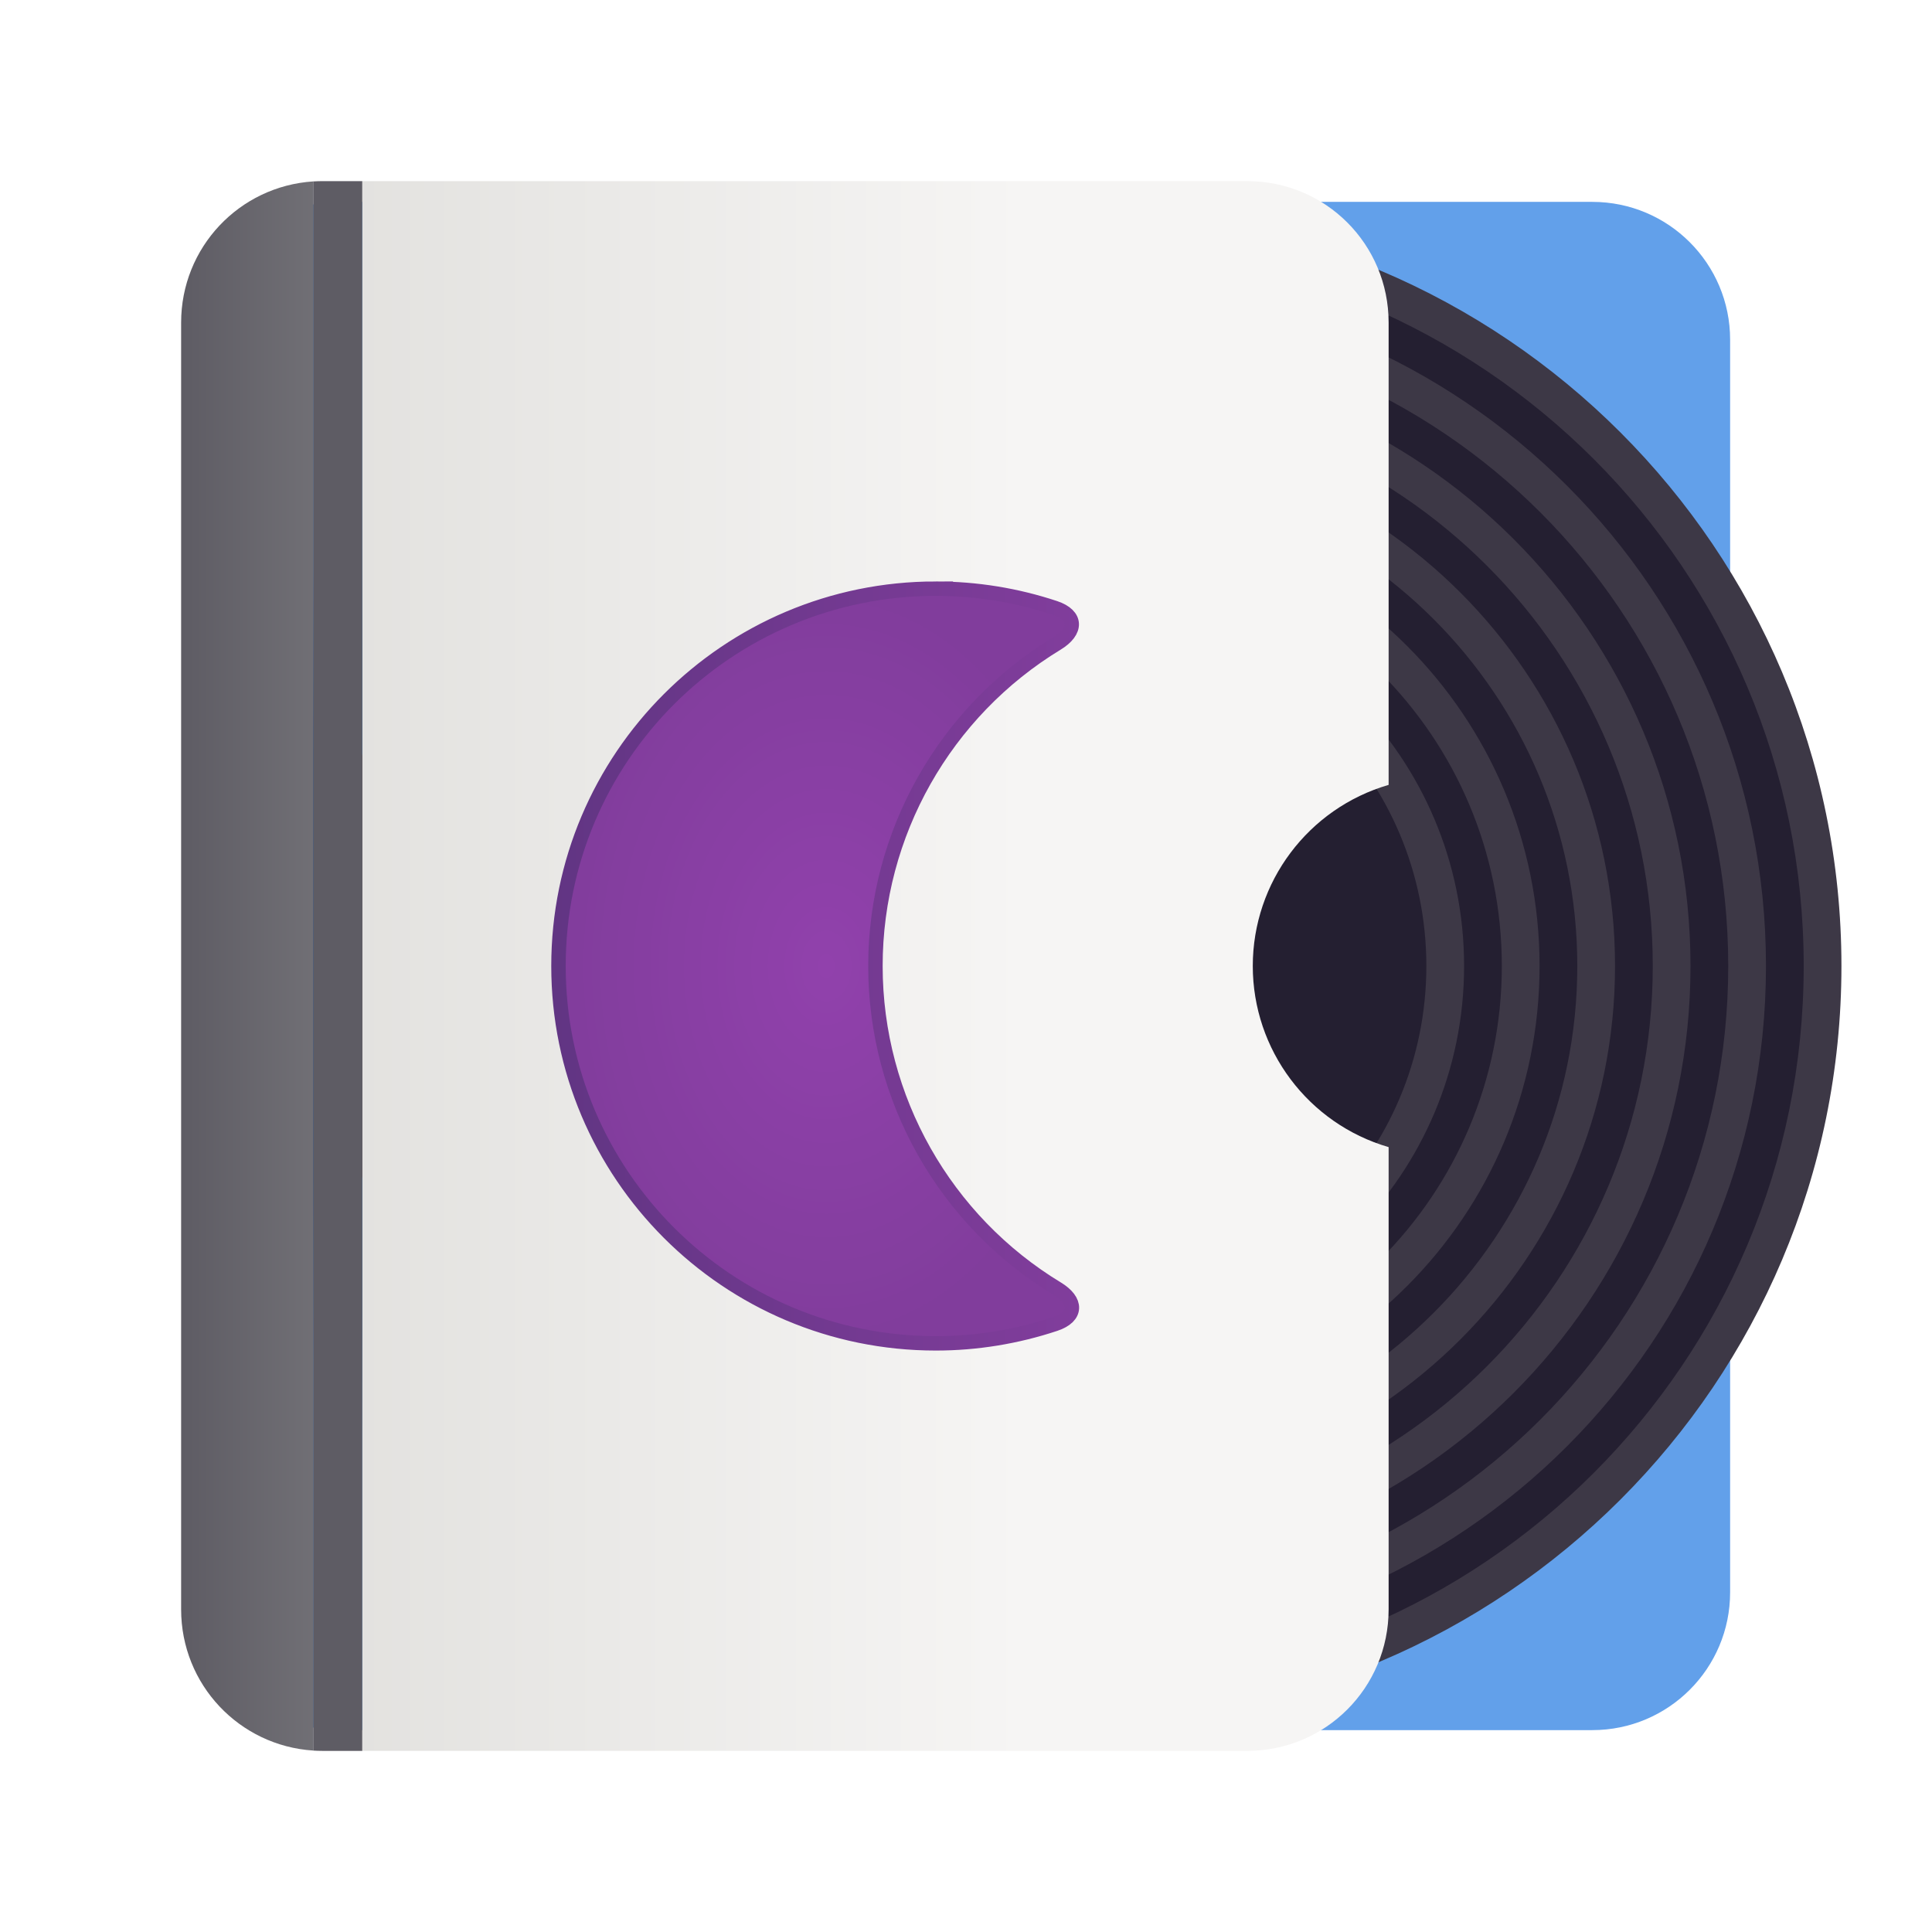
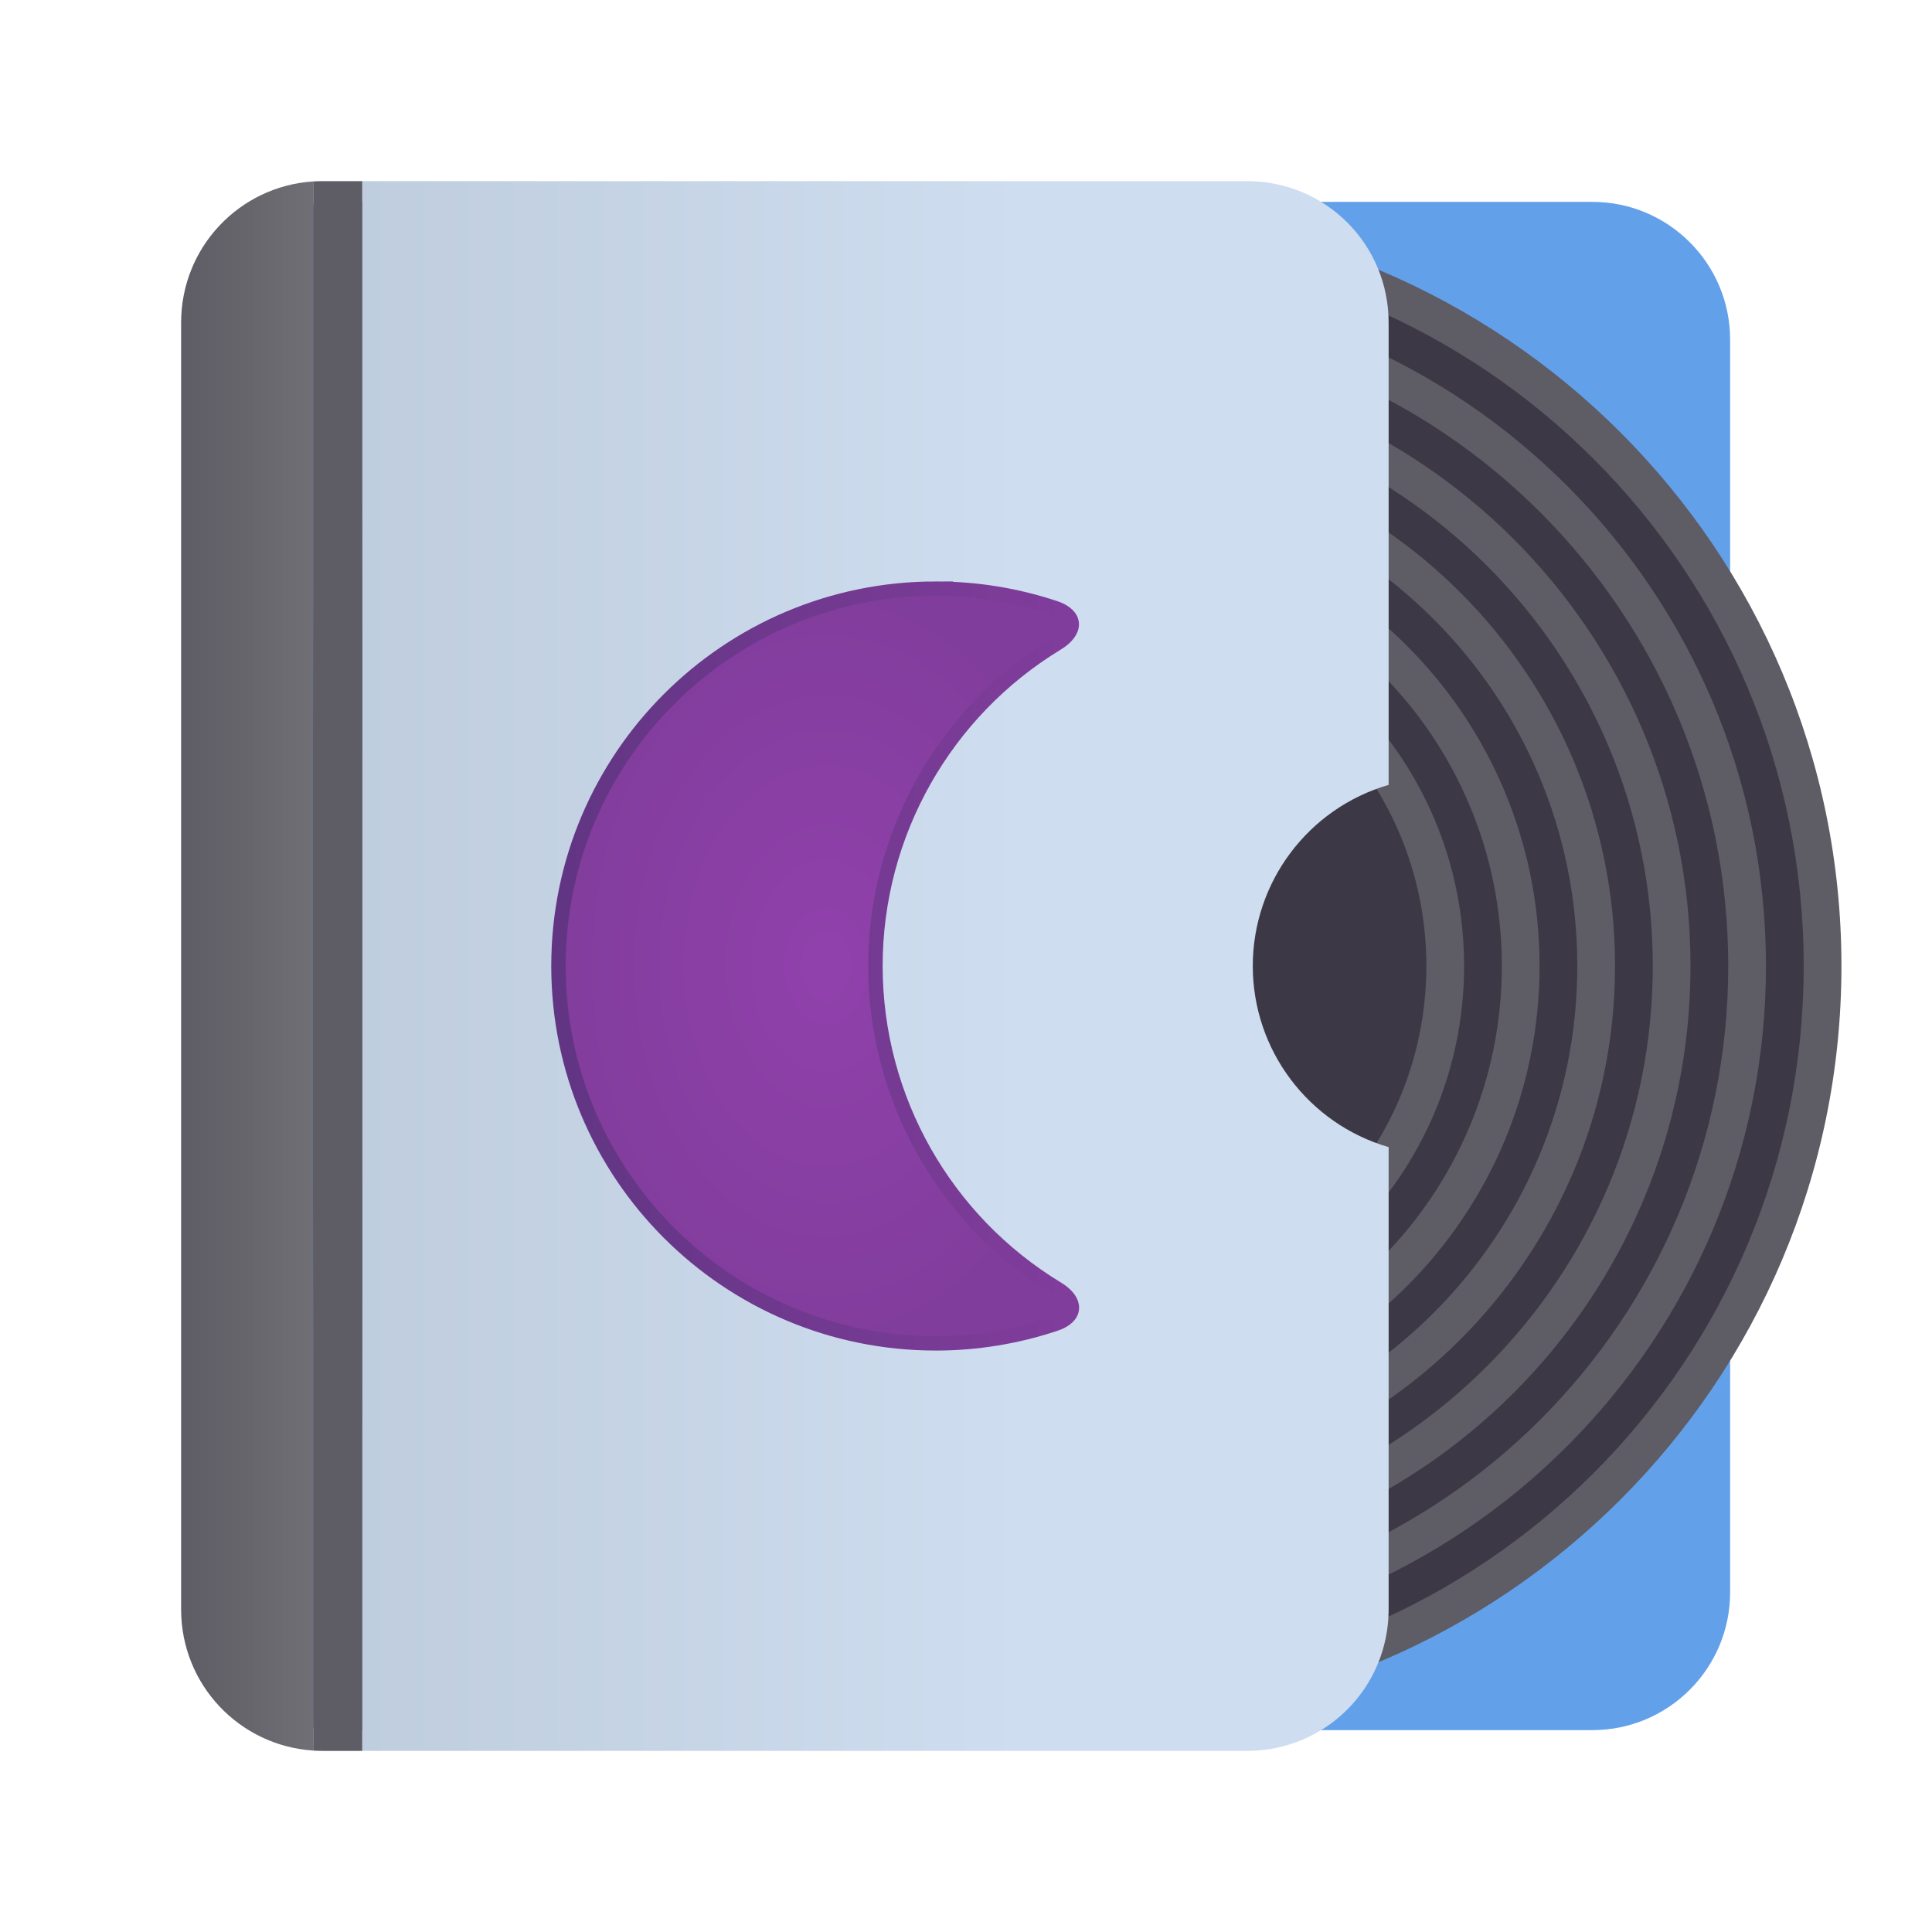
<svg xmlns="http://www.w3.org/2000/svg" height="128px" viewBox="0 0 128 128" width="128px">
  <radialGradient id="a" cx="64" cy="64" gradientUnits="userSpaceOnUse" r="50.625">
    <stop offset="0.896" stop-color="#1a5fb4" />
    <stop offset="1" stop-color="#62a0ea" />
  </radialGradient>
  <linearGradient id="b" gradientUnits="userSpaceOnUse" x1="12" x2="92" y1="64" y2="64">
-     <stop offset="0" stop-color="#deddda" />
-     <stop offset="0.698" stop-color="#f6f5f4" />
+     <stop offset="0" stop-color="#bbc9da" />
+     <stop offset="0.698" stop-color="#ceddef" />
  </linearGradient>
  <linearGradient id="c" gradientUnits="userSpaceOnUse" x1="12" x2="24" y1="64" y2="64">
    <stop offset="0" stop-color="#5e5c64" />
    <stop offset="1" stop-color="#77767b" />
  </linearGradient>
  <radialGradient id="d" cx="49.875" cy="236" gradientTransform="matrix(1 0 0 1.408451 4.875 -96.39436)" gradientUnits="userSpaceOnUse" r="17.75">
    <stop offset="0" stop-color="#9141ac" />
    <stop offset="1" stop-color="#813d9c" />
  </radialGradient>
  <linearGradient id="e" gradientUnits="userSpaceOnUse" x1="71.495" x2="36.522" y1="236" y2="236">
    <stop offset="0" stop-color="#813d9c" />
    <stop offset="1" stop-color="#613583" />
  </linearGradient>
  <path d="m 22.504 13.375 h 82.992 c 5.043 0 9.129 4.086 9.129 9.129 v 82.992 c 0 5.043 -4.086 9.129 -9.129 9.129 h -82.992 c -5.043 0 -9.129 -4.086 -9.129 -9.129 v -82.992 c 0 -5.043 4.086 -9.129 9.129 -9.129 z m 0 0" fill="url(#a)" />
-   <path d="m 122 64 c 0 27.613 -22.387 50 -50 50 s -50 -22.387 -50 -50 s 22.387 -50 50 -50 s 50 22.387 50 50 z m 0 0" fill="#3d3846" />
-   <path d="m 119.5 64 c 0 26.234 -21.266 47.5 -47.5 47.5 s -47.5 -21.266 -47.5 -47.5 s 21.266 -47.5 47.5 -47.5 s 47.5 21.266 47.5 47.5 z m 0 0" fill="#241f31" />
-   <path d="m 117 64 c 0 24.852 -20.148 45 -45 45 s -45 -20.148 -45 -45 s 20.148 -45 45 -45 s 45 20.148 45 45 z m 0 0" fill="#3d3846" />
-   <path d="m 114.5 64 c 0 23.473 -19.027 42.5 -42.5 42.5 s -42.5 -19.027 -42.5 -42.5 s 19.027 -42.5 42.5 -42.5 s 42.5 19.027 42.5 42.5 z m 0 0" fill="#241f31" />
-   <path d="m 112 64 c 0 22.09 -17.91 40 -40 40 s -40 -17.91 -40 -40 s 17.91 -40 40 -40 s 40 17.91 40 40 z m 0 0" fill="#3d3846" />
-   <path d="m 109.5 64 c 0 20.711 -16.789 37.5 -37.5 37.5 s -37.5 -16.789 -37.5 -37.5 s 16.789 -37.5 37.5 -37.5 s 37.5 16.789 37.5 37.5 z m 0 0" fill="#241f31" />
-   <path d="m 107 64 c 0 19.328 -15.672 35 -35 35 s -35 -15.672 -35 -35 s 15.672 -35 35 -35 s 35 15.672 35 35 z m 0 0" fill="#3d3846" />
-   <path d="m 104.5 64 c 0 17.949 -14.551 32.5 -32.5 32.5 s -32.5 -14.551 -32.5 -32.5 s 14.551 -32.5 32.5 -32.5 s 32.5 14.551 32.5 32.5 z m 0 0" fill="#241f31" />
-   <path d="m 102 64 c 0 16.57 -13.43 30 -30 30 s -30 -13.43 -30 -30 s 13.43 -30 30 -30 s 30 13.43 30 30 z m 0 0" fill="#3d3846" />
-   <path d="m 99.5 64 c 0 15.188 -12.312 27.5 -27.5 27.5 s -27.5 -12.312 -27.5 -27.5 s 12.312 -27.5 27.5 -27.5 s 27.5 12.312 27.5 27.5 z m 0 0" fill="#241f31" />
-   <path d="m 97 64 c 0 13.809 -11.191 25 -25 25 s -25 -11.191 -25 -25 s 11.191 -25 25 -25 s 25 11.191 25 25 z m 0 0" fill="#3d3846" />
-   <path d="m 94.5 64 c 0 12.426 -10.074 22.5 -22.5 22.5 s -22.5 -10.074 -22.5 -22.5 s 10.074 -22.5 22.5 -22.5 s 22.5 10.074 22.5 22.5 z m 0 0" fill="#241f31" />
+   <path d="m 122 64 c 0 27.613 -22.387 50 -50 50 s -50 -22.387 -50 -50 s 22.387 -50 50 -50 s 50 22.387 50 50 z m 0 0" fill="#5e5c64" />
+   <path d="m 119.5 64 c 0 26.234 -21.266 47.5 -47.5 47.5 s -47.5 -21.266 -47.5 -47.5 s 21.266 -47.5 47.5 -47.5 s 47.5 21.266 47.5 47.5 z m 0 0" fill="#3d3846" />
+   <path d="m 117 64 c 0 24.852 -20.148 45 -45 45 s -45 -20.148 -45 -45 s 20.148 -45 45 -45 s 45 20.148 45 45 z m 0 0" fill="#5e5c64" />
+   <path d="m 114.5 64 c 0 23.473 -19.027 42.5 -42.5 42.5 s -42.5 -19.027 -42.5 -42.5 s 19.027 -42.5 42.5 -42.5 s 42.5 19.027 42.5 42.5 z m 0 0" fill="#3d3846" />
+   <path d="m 112 64 c 0 22.09 -17.91 40 -40 40 s -40 -17.91 -40 -40 s 17.91 -40 40 -40 s 40 17.91 40 40 z m 0 0" fill="#5e5c64" />
+   <path d="m 109.5 64 c 0 20.711 -16.789 37.5 -37.5 37.5 s -37.5 -16.789 -37.5 -37.5 s 16.789 -37.5 37.5 -37.5 s 37.5 16.789 37.5 37.5 z m 0 0" fill="#3d3846" />
+   <path d="m 107 64 c 0 19.328 -15.672 35 -35 35 s -35 -15.672 -35 -35 s 15.672 -35 35 -35 s 35 15.672 35 35 z m 0 0" fill="#5e5c64" />
+   <path d="m 104.5 64 c 0 17.949 -14.551 32.5 -32.5 32.5 s -32.5 -14.551 -32.5 -32.5 s 14.551 -32.5 32.5 -32.5 s 32.5 14.551 32.5 32.5 z m 0 0" fill="#3d3846" />
+   <path d="m 102 64 c 0 16.57 -13.43 30 -30 30 s -30 -13.43 -30 -30 s 13.43 -30 30 -30 s 30 13.43 30 30 z m 0 0" fill="#5e5c64" />
+   <path d="m 99.5 64 c 0 15.188 -12.312 27.5 -27.5 27.5 s -27.5 -12.312 -27.5 -27.5 s 12.312 -27.5 27.5 -27.5 s 27.5 12.312 27.5 27.5 z m 0 0" fill="#3d3846" />
+   <path d="m 97 64 c 0 13.809 -11.191 25 -25 25 s -25 -11.191 -25 -25 s 11.191 -25 25 -25 s 25 11.191 25 25 z m 0 0" fill="#5e5c64" />
+   <path d="m 94.5 64 c 0 12.426 -10.074 22.5 -22.5 22.5 s -22.5 -10.074 -22.5 -22.5 s 10.074 -22.5 22.5 -22.5 s 22.5 10.074 22.5 22.5 z m 0 0" fill="#3d3846" />
  <path d="m 24 12 v 104 h 58.625 c 5.195 0 9.375 -4.18 9.375 -9.375 v -30.625 c -5.332 -1.555 -9 -6.445 -9 -12 s 3.668 -10.445 9 -12 v -30.625 c 0 -5.195 -4.18 -9.375 -9.375 -9.375 z m 0 0" fill="url(#b)" />
  <path d="m 20.75 115.98 v -103.961 c -4.898 0.32 -8.75 4.371 -8.75 9.355 v 85.25 c 0 4.984 3.852 9.035 8.75 9.355 z m 0 0" fill="url(#c)" />
  <path d="m 21.375 12 c -0.211 0 -0.418 0.008 -0.625 0.02 v 103.961 c 0.207 0.012 0.414 0.02 0.625 0.02 h 2.625 v -104 z m 0 0" fill="#5e5c64" />
  <path d="m 62 211 c -13.809 0 -25 11.191 -25 25 s 11.191 25 25 25 c 2.695 0 5.367 -0.438 7.91 -1.285 c 1.461 -0.488 1.445 -1.539 0.133 -2.336 c -7.418 -4.492 -12.043 -12.574 -12.043 -21.379 c 0 -8.797 4.617 -16.871 12.023 -21.367 c 1.324 -0.805 1.34 -1.863 -0.133 -2.355 c -2.539 -0.844 -5.203 -1.277 -7.891 -1.277 z m 0 0" fill="url(#d)" stroke="url(#e)" stroke-width="0.956" transform="matrix(1 0 0 1 0 -172)" />
</svg>
